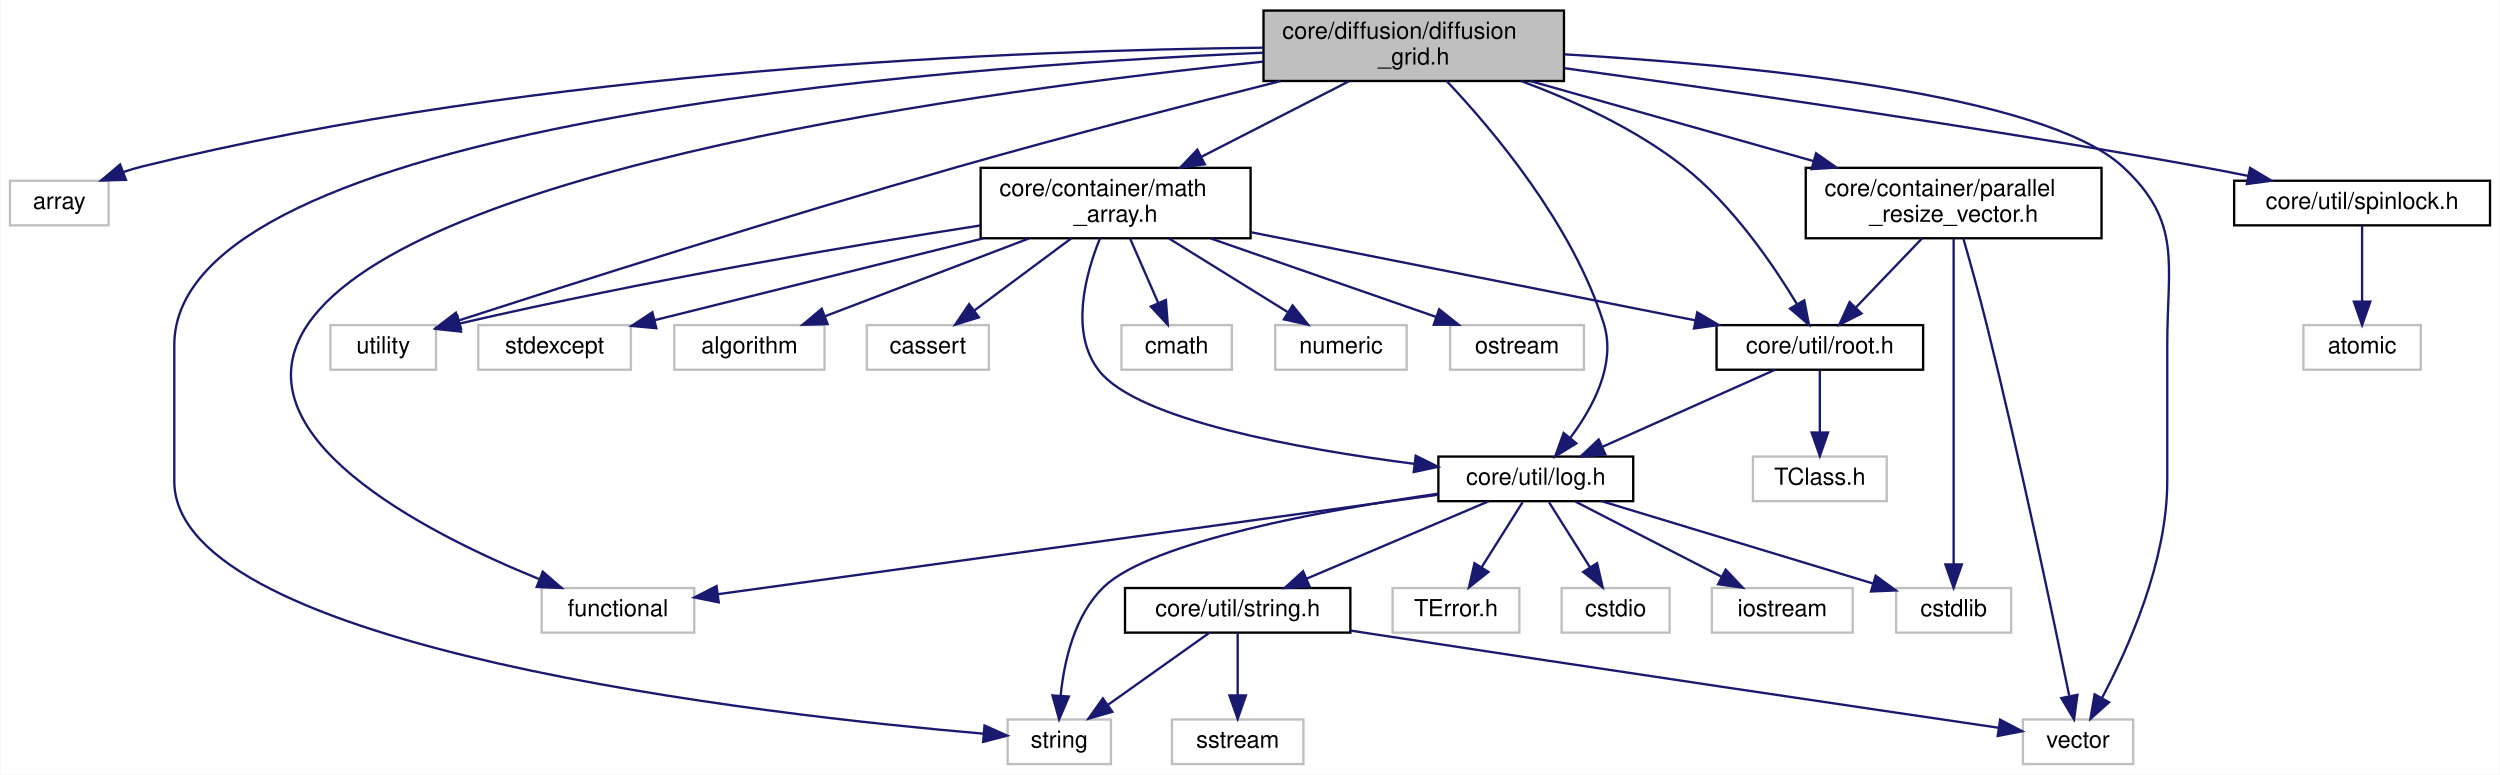
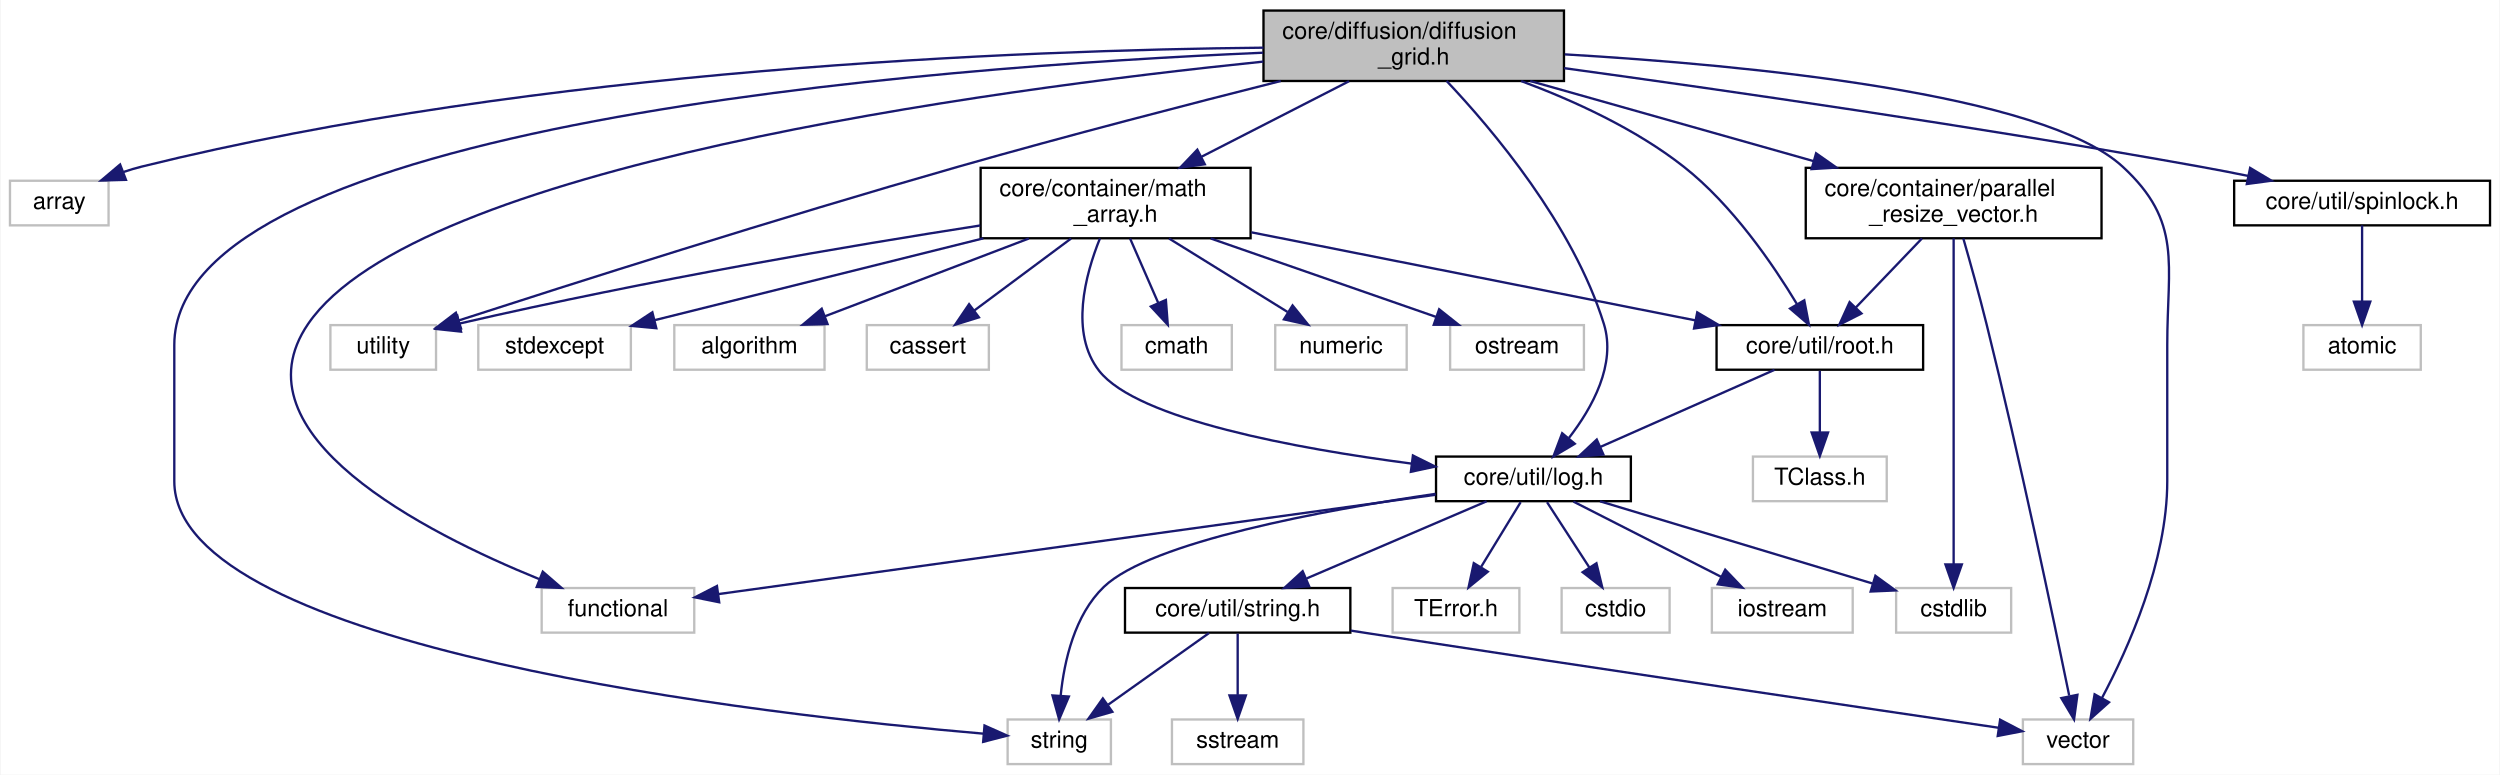
<svg xmlns="http://www.w3.org/2000/svg" xmlns:xlink="http://www.w3.org/1999/xlink" width="1065pt" height="330pt" viewBox="0.00 0.00 1064.50 330.00">
  <g id="graph0" class="graph" transform="scale(1 1) rotate(0) translate(4 326)">
    <polygon fill="white" stroke="transparent" points="-4,4 -4,-326 1060.5,-326 1060.5,4 -4,4" />
    <g id="node1" class="node">
      <g id="a_node1">
        <a xlink:title=" ">
          <polygon fill="#bfbfbf" stroke="black" points="534,-291.5 534,-321.5 662,-321.5 662,-291.5 534,-291.5" />
          <text text-anchor="start" x="542" y="-309.5" font-family="Helvetica,sans-Serif" font-size="10.00">core/diffusion/diffusion</text>
          <text text-anchor="middle" x="598" y="-298.5" font-family="Helvetica,sans-Serif" font-size="10.00">_grid.h</text>
        </a>
      </g>
    </g>
    <g id="node2" class="node">
      <g id="a_node2">
        <a xlink:title=" ">
          <polygon fill="white" stroke="#bfbfbf" points="0,-230 0,-249 42,-249 42,-230 0,-230" />
          <text text-anchor="middle" x="21" y="-237" font-family="Helvetica,sans-Serif" font-size="10.00">array</text>
        </a>
      </g>
    </g>
    <g id="edge1" class="edge">
      <path fill="none" stroke="midnightblue" d="M533.97,-305.69C431.5,-304.63 225.02,-296.87 56,-255 53.49,-254.38 50.92,-253.6 48.37,-252.74" />
      <polygon fill="midnightblue" stroke="midnightblue" points="49.41,-249.39 38.82,-249.09 46.91,-255.93 49.41,-249.39" />
    </g>
    <g id="node3" class="node">
      <g id="a_node3">
        <a xlink:title=" ">
          <polygon fill="white" stroke="#bfbfbf" points="226.5,-56.5 226.5,-75.5 291.5,-75.5 291.5,-56.5 226.5,-56.5" />
          <text text-anchor="middle" x="259" y="-63.5" font-family="Helvetica,sans-Serif" font-size="10.00">functional</text>
        </a>
      </g>
    </g>
    <g id="edge2" class="edge">
      <path fill="none" stroke="midnightblue" d="M533.89,-299.76C416.03,-287.66 172.78,-254.96 127,-188 94.83,-140.94 176.47,-99.22 225.38,-79.33" />
      <polygon fill="midnightblue" stroke="midnightblue" points="226.97,-82.47 234.98,-75.54 224.39,-75.96 226.97,-82.47" />
    </g>
    <g id="node4" class="node">
      <g id="a_node4">
        <a xlink:title=" ">
          <polygon fill="white" stroke="#bfbfbf" points="425,-0.5 425,-19.5 469,-19.5 469,-0.5 425,-0.5" />
          <text text-anchor="middle" x="447" y="-7.5" font-family="Helvetica,sans-Serif" font-size="10.00">string</text>
        </a>
      </g>
    </g>
    <g id="edge3" class="edge">
      <path fill="none" stroke="midnightblue" d="M533.78,-303.54C393.07,-297.51 70,-273.38 70,-179 70,-179 70,-179 70,-121 70,-49.43 323.54,-21.27 414.78,-13.45" />
      <polygon fill="midnightblue" stroke="midnightblue" points="415.15,-16.93 424.82,-12.62 414.57,-9.96 415.15,-16.93" />
    </g>
    <g id="node5" class="node">
      <g id="a_node5">
        <a xlink:title=" ">
          <polygon fill="white" stroke="#bfbfbf" points="136.5,-168.5 136.5,-187.5 181.5,-187.5 181.5,-168.5 136.5,-168.5" />
          <text text-anchor="middle" x="159" y="-175.5" font-family="Helvetica,sans-Serif" font-size="10.00">utility</text>
        </a>
      </g>
    </g>
    <g id="edge4" class="edge">
      <path fill="none" stroke="midnightblue" d="M541.36,-291.49C502.57,-281.71 450.02,-268.12 404,-255 327.19,-233.1 237.76,-204.59 191.09,-189.47" />
      <polygon fill="midnightblue" stroke="midnightblue" points="192.12,-186.13 181.53,-186.37 189.96,-192.79 192.12,-186.13" />
    </g>
    <g id="node6" class="node">
      <g id="a_node6">
        <a xlink:title=" ">
          <polygon fill="white" stroke="#bfbfbf" points="857.5,-0.5 857.5,-19.5 904.5,-19.5 904.5,-0.5 857.5,-0.5" />
          <text text-anchor="middle" x="881" y="-7.5" font-family="Helvetica,sans-Serif" font-size="10.00">vector</text>
        </a>
      </g>
    </g>
    <g id="edge5" class="edge">
      <path fill="none" stroke="midnightblue" d="M662.34,-302.84C740.54,-298.26 866.27,-286.15 900,-255 925.58,-231.38 919,-213.82 919,-179 919,-179 919,-179 919,-121 919,-86.81 902.4,-49.76 891.14,-28.57" />
      <polygon fill="midnightblue" stroke="midnightblue" points="894.18,-26.83 886.28,-19.77 888.05,-30.22 894.18,-26.83" />
    </g>
    <g id="node7" class="node">
      <g id="a_node7">
        <a xlink:href="math__array_8h.html" target="_top" xlink:title=" ">
          <polygon fill="white" stroke="black" points="413.5,-224.5 413.5,-254.5 528.5,-254.5 528.5,-224.5 413.5,-224.5" />
          <text text-anchor="start" x="421.5" y="-242.5" font-family="Helvetica,sans-Serif" font-size="10.00">core/container/math</text>
          <text text-anchor="middle" x="471" y="-231.5" font-family="Helvetica,sans-Serif" font-size="10.00">_array.h</text>
        </a>
      </g>
    </g>
    <g id="edge6" class="edge">
      <path fill="none" stroke="midnightblue" d="M570.44,-291.4C552.05,-281.98 527.67,-269.5 507.65,-259.26" />
      <polygon fill="midnightblue" stroke="midnightblue" points="509,-256.02 498.5,-254.58 505.81,-262.25 509,-256.02" />
    </g>
    <g id="node14" class="node">
      <g id="a_node14">
+         <a xlink:href="log_8h.html" target="_top" xlink:title=" ">
+           <polygon fill="white" stroke="black" points="607.5,-112.5 607.5,-131.5 690.5,-131.5 690.5,-112.5 607.5,-112.5" />
+           <text text-anchor="middle" x="649" y="-119.5" font-family="Helvetica,sans-Serif" font-size="10.00">core/util/log.h</text>
+         </a>
+       </g>
+     </g>
+     <g id="edge32" class="edge">
+       <path fill="none" stroke="midnightblue" d="M612,-291.5C631.47,-270.92 665.82,-230.35 679,-188 684.34,-170.84 674.07,-152.32 664.13,-139.46" />
+       <polygon fill="midnightblue" stroke="midnightblue" points="666.6,-136.96 657.49,-131.54 661.23,-141.45 666.6,-136.96" />
+     </g>
+     <g id="node21" class="node">
+       <g id="a_node21">
        <a xlink:href="root_8h.html" target="_top" xlink:title=" ">
          <polygon fill="white" stroke="black" points="727,-168.5 727,-187.5 815,-187.5 815,-168.5 727,-168.5" />
          <text text-anchor="middle" x="771" y="-175.5" font-family="Helvetica,sans-Serif" font-size="10.00">core/util/root.h</text>
        </a>
      </g>
    </g>
    <g id="edge33" class="edge">
      <path fill="none" stroke="midnightblue" d="M643.75,-291.48C666.1,-283.18 692.52,-271.11 713,-255 733.72,-238.71 751.06,-213.38 761.23,-196.49" />
      <polygon fill="midnightblue" stroke="midnightblue" points="764.37,-198.07 766.37,-187.66 758.31,-194.55 764.37,-198.07" />
-     </g>
-     <g id="node16" class="node">
-       <g id="a_node16">
-         <a xlink:href="log_8h.html" target="_top" xlink:title=" ">
-           <polygon fill="white" stroke="black" points="608.5,-112.5 608.5,-131.5 691.5,-131.5 691.5,-112.5 608.5,-112.5" />
-           <text text-anchor="middle" x="650" y="-119.5" font-family="Helvetica,sans-Serif" font-size="10.00">core/util/log.h</text>
-         </a>
-       </g>
-     </g>
-     <g id="edge32" class="edge">
-       <path fill="none" stroke="midnightblue" d="M612,-291.5C631.47,-270.92 665.82,-230.35 679,-188 684.31,-170.94 674.37,-152.41 664.71,-139.51" />
-       <polygon fill="midnightblue" stroke="midnightblue" points="667.28,-137.13 658.26,-131.58 661.85,-141.54 667.28,-137.13" />
    </g>
    <g id="node23" class="node">
      <g id="a_node23">
        <a xlink:href="parallel__resize__vector_8h.html" target="_top" xlink:title=" ">
          <polygon fill="white" stroke="black" points="765,-224.5 765,-254.5 891,-254.5 891,-224.5 765,-224.5" />
          <text text-anchor="start" x="773" y="-242.5" font-family="Helvetica,sans-Serif" font-size="10.00">core/container/parallel</text>
          <text text-anchor="middle" x="828" y="-231.5" font-family="Helvetica,sans-Serif" font-size="10.00">_resize_vector.h</text>
        </a>
      </g>
    </g>
    <g id="edge28" class="edge">
      <path fill="none" stroke="midnightblue" d="M647.62,-291.48C683.02,-281.47 730.79,-267.97 768.28,-257.38" />
      <polygon fill="midnightblue" stroke="midnightblue" points="769.4,-260.7 778.07,-254.61 767.49,-253.96 769.4,-260.7" />
    </g>
    <g id="node24" class="node">
      <g id="a_node24">
        <a xlink:href="spinlock_8h.html" target="_top" xlink:title=" ">
          <polygon fill="white" stroke="black" points="947.5,-230 947.5,-249 1056.5,-249 1056.5,-230 947.5,-230" />
          <text text-anchor="middle" x="1002" y="-237" font-family="Helvetica,sans-Serif" font-size="10.00">core/util/spinlock.h</text>
        </a>
      </g>
    </g>
    <g id="edge34" class="edge">
      <path fill="none" stroke="midnightblue" d="M662.09,-296.96C729.65,-287.69 839.08,-271.93 933,-255 939.64,-253.8 946.61,-252.45 953.47,-251.06" />
      <polygon fill="midnightblue" stroke="midnightblue" points="954.3,-254.47 963.39,-249.02 952.89,-247.61 954.3,-254.47" />
    </g>
    <g id="edge13" class="edge">
      <path fill="none" stroke="midnightblue" d="M413.32,-229.95C358.49,-221.41 273.57,-207.12 191.59,-188.19" />
      <polygon fill="midnightblue" stroke="midnightblue" points="192.15,-184.73 181.61,-185.86 190.56,-191.55 192.15,-184.73" />
    </g>
    <g id="node8" class="node">
      <g id="a_node8">
        <a xlink:title=" ">
          <polygon fill="white" stroke="#bfbfbf" points="283,-168.5 283,-187.5 347,-187.5 347,-168.5 283,-168.5" />
          <text text-anchor="middle" x="315" y="-175.5" font-family="Helvetica,sans-Serif" font-size="10.00">algorithm</text>
        </a>
      </g>
    </g>
    <g id="edge7" class="edge">
      <path fill="none" stroke="midnightblue" d="M434.03,-224.4C407.62,-214.33 372.44,-200.91 347.19,-191.28" />
      <polygon fill="midnightblue" stroke="midnightblue" points="348.29,-187.95 337.7,-187.66 345.8,-194.49 348.29,-187.95" />
    </g>
    <g id="node9" class="node">
      <g id="a_node9">
        <a xlink:title=" ">
          <polygon fill="white" stroke="#bfbfbf" points="365,-168.5 365,-187.5 417,-187.5 417,-168.5 365,-168.5" />
          <text text-anchor="middle" x="391" y="-175.5" font-family="Helvetica,sans-Serif" font-size="10.00">cassert</text>
        </a>
      </g>
    </g>
    <g id="edge8" class="edge">
      <path fill="none" stroke="midnightblue" d="M452.04,-224.4C439.58,-215.13 423.3,-203.03 410.69,-193.65" />
      <polygon fill="midnightblue" stroke="midnightblue" points="412.75,-190.82 402.64,-187.66 408.58,-196.43 412.75,-190.82" />
    </g>
    <g id="node10" class="node">
      <g id="a_node10">
        <a xlink:title=" ">
          <polygon fill="white" stroke="#bfbfbf" points="473.5,-168.5 473.5,-187.5 520.5,-187.5 520.5,-168.5 473.5,-168.5" />
          <text text-anchor="middle" x="497" y="-175.5" font-family="Helvetica,sans-Serif" font-size="10.00">cmath</text>
        </a>
      </g>
    </g>
    <g id="edge9" class="edge">
      <path fill="none" stroke="midnightblue" d="M477.16,-224.4C480.74,-216.2 485.3,-205.78 489.14,-196.99" />
      <polygon fill="midnightblue" stroke="midnightblue" points="492.42,-198.22 493.22,-187.66 486.01,-195.42 492.42,-198.22" />
    </g>
    <g id="node11" class="node">
      <g id="a_node11">
        <a xlink:title=" ">
          <polygon fill="white" stroke="#bfbfbf" points="539,-168.5 539,-187.5 595,-187.5 595,-168.5 539,-168.5" />
          <text text-anchor="middle" x="567" y="-175.5" font-family="Helvetica,sans-Serif" font-size="10.00">numeric</text>
        </a>
      </g>
    </g>
    <g id="edge10" class="edge">
      <path fill="none" stroke="midnightblue" d="M493.75,-224.4C508.99,-214.95 528.99,-202.56 544.24,-193.11" />
      <polygon fill="midnightblue" stroke="midnightblue" points="546.38,-195.9 553.03,-187.66 542.69,-189.95 546.38,-195.9" />
    </g>
    <g id="node12" class="node">
      <g id="a_node12">
        <a xlink:title=" ">
          <polygon fill="white" stroke="#bfbfbf" points="613.5,-168.5 613.5,-187.5 670.5,-187.5 670.5,-168.5 613.5,-168.5" />
          <text text-anchor="middle" x="642" y="-175.5" font-family="Helvetica,sans-Serif" font-size="10.00">ostream</text>
        </a>
      </g>
    </g>
    <g id="edge11" class="edge">
      <path fill="none" stroke="midnightblue" d="M511.52,-224.4C540.73,-214.24 579.72,-200.67 607.45,-191.02" />
      <polygon fill="midnightblue" stroke="midnightblue" points="608.82,-194.25 617.12,-187.66 606.52,-187.64 608.82,-194.25" />
    </g>
    <g id="node13" class="node">
      <g id="a_node13">
        <a xlink:title=" ">
          <polygon fill="white" stroke="#bfbfbf" points="199.5,-168.5 199.5,-187.5 264.5,-187.5 264.5,-168.5 199.5,-168.5" />
          <text text-anchor="middle" x="232" y="-175.5" font-family="Helvetica,sans-Serif" font-size="10.00">stdexcept</text>
        </a>
      </g>
    </g>
    <g id="edge12" class="edge">
      <path fill="none" stroke="midnightblue" d="M414.66,-224.47C371.84,-213.81 313.84,-199.37 274.78,-189.65" />
      <polygon fill="midnightblue" stroke="midnightblue" points="275.34,-186.18 264.79,-187.16 273.65,-192.98 275.34,-186.18" />
    </g>
    <g id="edge14" class="edge">
+       <path fill="none" stroke="midnightblue" d="M464.33,-224.44C458.07,-208.93 451.38,-184.05 464,-168 480.3,-147.26 548.22,-134.88 597.03,-128.51" />
+       <polygon fill="midnightblue" stroke="midnightblue" points="597.65,-131.96 607.13,-127.24 596.78,-125.01 597.65,-131.96" />
+     </g>
+     <g id="edge25" class="edge">
      <path fill="none" stroke="midnightblue" d="M528.84,-227.03C583.55,-216.18 664.95,-200.03 718.01,-189.51" />
      <polygon fill="midnightblue" stroke="midnightblue" points="718.77,-192.93 727.9,-187.55 717.41,-186.06 718.77,-192.93" />
    </g>
-     <g id="edge27" class="edge">
-       <path fill="none" stroke="midnightblue" d="M464.33,-224.44C458.07,-208.93 451.37,-184.05 464,-168 480.45,-147.1 549.08,-134.74 598.18,-128.41" />
-       <polygon fill="midnightblue" stroke="midnightblue" points="598.85,-131.86 608.34,-127.15 597.99,-124.91 598.85,-131.86" />
+     <g id="edge18" class="edge">
+       <path fill="none" stroke="midnightblue" d="M607.26,-115.22C532.66,-104.89 377.21,-83.37 301.83,-72.93" />
+       <polygon fill="midnightblue" stroke="midnightblue" points="302.13,-69.44 291.74,-71.53 301.17,-76.37 302.13,-69.44" />
+     </g>
+     <g id="edge20" class="edge">
+       <path fill="none" stroke="midnightblue" d="M607.3,-115.63C559.76,-108.69 486.03,-95.18 466,-76 453.54,-64.07 449.12,-44.45 447.62,-29.89" />
+       <polygon fill="midnightblue" stroke="midnightblue" points="451.09,-29.28 446.94,-19.53 444.1,-29.74 451.09,-29.28" />
    </g>
    <g id="node15" class="node">
      <g id="a_node15">
        <a xlink:title=" ">
-           <polygon fill="white" stroke="#bfbfbf" points="742.5,-112.5 742.5,-131.5 799.5,-131.5 799.5,-112.5 742.5,-112.5" />
-           <text text-anchor="middle" x="771" y="-119.5" font-family="Helvetica,sans-Serif" font-size="10.00">TClass.h</text>
+           <polygon fill="white" stroke="#bfbfbf" points="589,-56.5 589,-75.5 643,-75.5 643,-56.5 589,-56.5" />
+           <text text-anchor="middle" x="616" y="-63.5" font-family="Helvetica,sans-Serif" font-size="10.00">TError.h</text>
        </a>
      </g>
    </g>
    <g id="edge15" class="edge">
-       <path fill="none" stroke="midnightblue" d="M771,-168.08C771,-161.01 771,-150.86 771,-141.99" />
-       <polygon fill="midnightblue" stroke="midnightblue" points="774.5,-141.75 771,-131.75 767.5,-141.75 774.5,-141.75" />
+       <path fill="none" stroke="midnightblue" d="M643.55,-112.08C638.99,-104.61 632.33,-93.72 626.71,-84.52" />
+       <polygon fill="midnightblue" stroke="midnightblue" points="629.55,-82.46 621.35,-75.75 623.58,-86.11 629.55,-82.46" />
+     </g>
+     <g id="node16" class="node">
+       <g id="a_node16">
+         <a xlink:title=" ">
+           <polygon fill="white" stroke="#bfbfbf" points="661,-56.5 661,-75.5 707,-75.5 707,-56.5 661,-56.5" />
+           <text text-anchor="middle" x="684" y="-63.5" font-family="Helvetica,sans-Serif" font-size="10.00">cstdio</text>
+         </a>
+       </g>
    </g>
    <g id="edge16" class="edge">
-       <path fill="none" stroke="midnightblue" d="M751.83,-168.44C732.09,-159.64 701.11,-145.81 678.51,-135.72" />
-       <polygon fill="midnightblue" stroke="midnightblue" points="679.64,-132.4 669.08,-131.52 676.79,-138.79 679.64,-132.4" />
-     </g>
-     <g id="edge20" class="edge">
-       <path fill="none" stroke="midnightblue" d="M608.16,-115.22C533.27,-104.88 377.13,-83.31 301.66,-72.89" />
-       <polygon fill="midnightblue" stroke="midnightblue" points="301.94,-69.4 291.56,-71.5 300.99,-76.33 301.94,-69.4" />
-     </g>
-     <g id="edge22" class="edge">
-       <path fill="none" stroke="midnightblue" d="M608.5,-115.72C560.71,-108.83 486.2,-95.32 466,-76 453.53,-64.07 449.11,-44.46 447.61,-29.89" />
-       <polygon fill="midnightblue" stroke="midnightblue" points="451.08,-29.28 446.94,-19.53 444.1,-29.74 451.08,-29.28" />
+       <path fill="none" stroke="midnightblue" d="M654.78,-112.08C659.67,-104.53 666.83,-93.49 672.83,-84.23" />
+       <polygon fill="midnightblue" stroke="midnightblue" points="675.83,-86.05 678.33,-75.75 669.95,-82.24 675.83,-86.05" />
    </g>
    <g id="node17" class="node">
      <g id="a_node17">
        <a xlink:title=" ">
-           <polygon fill="white" stroke="#bfbfbf" points="589,-56.5 589,-75.5 643,-75.5 643,-56.5 589,-56.5" />
-           <text text-anchor="middle" x="616" y="-63.5" font-family="Helvetica,sans-Serif" font-size="10.00">TError.h</text>
+           <polygon fill="white" stroke="#bfbfbf" points="803.5,-56.5 803.5,-75.5 852.5,-75.5 852.5,-56.5 803.5,-56.5" />
+           <text text-anchor="middle" x="828" y="-63.5" font-family="Helvetica,sans-Serif" font-size="10.00">cstdlib</text>
        </a>
      </g>
    </g>
    <g id="edge17" class="edge">
-       <path fill="none" stroke="midnightblue" d="M644.39,-112.08C639.63,-104.53 632.68,-93.49 626.85,-84.23" />
-       <polygon fill="midnightblue" stroke="midnightblue" points="629.8,-82.35 621.51,-75.75 623.88,-86.08 629.8,-82.35" />
+       <path fill="none" stroke="midnightblue" d="M677.36,-112.44C708.81,-102.96 759.55,-87.65 793.33,-77.46" />
+       <polygon fill="midnightblue" stroke="midnightblue" points="794.67,-80.71 803.23,-74.47 792.64,-74.01 794.67,-80.71" />
    </g>
    <g id="node18" class="node">
      <g id="a_node18">
        <a xlink:title=" ">
-           <polygon fill="white" stroke="#bfbfbf" points="661,-56.5 661,-75.5 707,-75.5 707,-56.5 661,-56.5" />
-           <text text-anchor="middle" x="684" y="-63.5" font-family="Helvetica,sans-Serif" font-size="10.00">cstdio</text>
-         </a>
-       </g>
-     </g>
-     <g id="edge18" class="edge">
-       <path fill="none" stroke="midnightblue" d="M655.61,-112.08C660.37,-104.53 667.32,-93.49 673.15,-84.23" />
-       <polygon fill="midnightblue" stroke="midnightblue" points="676.12,-86.08 678.49,-75.75 670.2,-82.35 676.12,-86.08" />
+           <polygon fill="white" stroke="#bfbfbf" points="725,-56.5 725,-75.5 785,-75.5 785,-56.5 725,-56.5" />
+           <text text-anchor="middle" x="755" y="-63.5" font-family="Helvetica,sans-Serif" font-size="10.00">iostream</text>
+         </a>
+       </g>
+     </g>
+     <g id="edge19" class="edge">
+       <path fill="none" stroke="midnightblue" d="M666.03,-112.32C683.03,-103.66 709.38,-90.24 728.99,-80.25" />
+       <polygon fill="midnightblue" stroke="midnightblue" points="730.69,-83.31 738.01,-75.65 727.51,-77.08 730.69,-83.31" />
    </g>
    <g id="node19" class="node">
      <g id="a_node19">
-         <a xlink:title=" ">
-           <polygon fill="white" stroke="#bfbfbf" points="803.5,-56.5 803.5,-75.5 852.5,-75.5 852.5,-56.5 803.5,-56.5" />
-           <text text-anchor="middle" x="828" y="-63.5" font-family="Helvetica,sans-Serif" font-size="10.00">cstdlib</text>
-         </a>
-       </g>
-     </g>
-     <g id="edge19" class="edge">
-       <path fill="none" stroke="midnightblue" d="M678.2,-112.44C709.48,-102.96 759.93,-87.65 793.52,-77.46" />
-       <polygon fill="midnightblue" stroke="midnightblue" points="794.81,-80.73 803.37,-74.47 792.78,-74.03 794.81,-80.73" />
-     </g>
-     <g id="node20" class="node">
-       <g id="a_node20">
-         <a xlink:title=" ">
-           <polygon fill="white" stroke="#bfbfbf" points="725,-56.5 725,-75.5 785,-75.5 785,-56.5 725,-56.5" />
-           <text text-anchor="middle" x="755" y="-63.5" font-family="Helvetica,sans-Serif" font-size="10.00">iostream</text>
-         </a>
-       </g>
-     </g>
-     <g id="edge21" class="edge">
-       <path fill="none" stroke="midnightblue" d="M666.87,-112.32C683.71,-103.66 709.81,-90.24 729.24,-80.25" />
-       <polygon fill="midnightblue" stroke="midnightblue" points="730.88,-83.34 738.17,-75.65 727.68,-77.12 730.88,-83.34" />
-     </g>
-     <g id="node21" class="node">
-       <g id="a_node21">
        <a xlink:href="string_8h.html" target="_top" xlink:title=" ">
          <polygon fill="white" stroke="black" points="475,-56.5 475,-75.5 571,-75.5 571,-56.5 475,-56.5" />
          <text text-anchor="middle" x="523" y="-63.5" font-family="Helvetica,sans-Serif" font-size="10.00">core/util/string.h</text>
        </a>
      </g>
    </g>
+     <g id="edge21" class="edge">
+       <path fill="none" stroke="midnightblue" d="M629.03,-112.44C608.39,-103.6 575.94,-89.69 552.37,-79.59" />
+       <polygon fill="midnightblue" stroke="midnightblue" points="553.44,-76.24 542.87,-75.52 550.68,-82.67 553.44,-76.24" />
+     </g>
    <g id="edge23" class="edge">
-       <path fill="none" stroke="midnightblue" d="M629.88,-112.44C608.98,-103.56 576.07,-89.56 552.28,-79.45" />
-       <polygon fill="midnightblue" stroke="midnightblue" points="553.6,-76.21 543.03,-75.52 550.86,-82.65 553.6,-76.21" />
-     </g>
-     <g id="edge25" class="edge">
      <path fill="none" stroke="midnightblue" d="M510.79,-56.32C499.22,-48.11 481.62,-35.6 467.84,-25.81" />
      <polygon fill="midnightblue" stroke="midnightblue" points="469.61,-22.77 459.43,-19.83 465.56,-28.48 469.61,-22.77" />
    </g>
-     <g id="edge26" class="edge">
+     <g id="edge24" class="edge">
      <path fill="none" stroke="midnightblue" d="M571.2,-57.36C574.18,-56.9 577.13,-56.44 580,-56 676.9,-41.11 791.45,-24.16 847.17,-15.97" />
      <polygon fill="midnightblue" stroke="midnightblue" points="847.8,-19.41 857.19,-14.49 846.78,-12.48 847.8,-19.41" />
    </g>
+     <g id="node20" class="node">
+       <g id="a_node20">
+         <a xlink:title=" ">
+           <polygon fill="white" stroke="#bfbfbf" points="495,-0.5 495,-19.5 551,-19.5 551,-0.5 495,-0.5" />
+           <text text-anchor="middle" x="523" y="-7.5" font-family="Helvetica,sans-Serif" font-size="10.00">sstream</text>
+         </a>
+       </g>
+     </g>
+     <g id="edge22" class="edge">
+       <path fill="none" stroke="midnightblue" d="M523,-56.08C523,-49.01 523,-38.86 523,-29.99" />
+       <polygon fill="midnightblue" stroke="midnightblue" points="526.5,-29.75 523,-19.75 519.5,-29.75 526.5,-29.75" />
+     </g>
+     <g id="edge27" class="edge">
+       <path fill="none" stroke="midnightblue" d="M751.67,-168.44C731.68,-159.6 700.26,-145.69 677.44,-135.59" />
+       <polygon fill="midnightblue" stroke="midnightblue" points="678.8,-132.36 668.24,-131.52 675.97,-138.76 678.8,-132.36" />
+     </g>
    <g id="node22" class="node">
      <g id="a_node22">
        <a xlink:title=" ">
-           <polygon fill="white" stroke="#bfbfbf" points="495,-0.5 495,-19.5 551,-19.5 551,-0.5 495,-0.5" />
-           <text text-anchor="middle" x="523" y="-7.5" font-family="Helvetica,sans-Serif" font-size="10.00">sstream</text>
-         </a>
-       </g>
-     </g>
-     <g id="edge24" class="edge">
-       <path fill="none" stroke="midnightblue" d="M523,-56.08C523,-49.01 523,-38.86 523,-29.99" />
-       <polygon fill="midnightblue" stroke="midnightblue" points="526.5,-29.75 523,-19.75 519.5,-29.75 526.5,-29.75" />
+           <polygon fill="white" stroke="#bfbfbf" points="742.5,-112.5 742.5,-131.5 799.5,-131.5 799.5,-112.5 742.5,-112.5" />
+           <text text-anchor="middle" x="771" y="-119.5" font-family="Helvetica,sans-Serif" font-size="10.00">TClass.h</text>
+         </a>
+       </g>
+     </g>
+     <g id="edge26" class="edge">
+       <path fill="none" stroke="midnightblue" d="M771,-168.08C771,-161.01 771,-150.86 771,-141.99" />
+       <polygon fill="midnightblue" stroke="midnightblue" points="774.5,-141.75 771,-131.75 767.5,-141.75 774.5,-141.75" />
    </g>
    <g id="edge30" class="edge">
      <path fill="none" stroke="midnightblue" d="M832.13,-224.4C835.03,-214.31 838.93,-200.36 842,-188 856.27,-130.61 870.6,-62.1 877.22,-29.72" />
      <polygon fill="midnightblue" stroke="midnightblue" points="880.73,-30.01 879.29,-19.51 873.87,-28.61 880.73,-30.01" />
    </g>
+     <g id="edge29" class="edge">
+       <path fill="none" stroke="midnightblue" d="M828,-224.47C828,-193.7 828,-120.33 828,-85.7" />
+       <polygon fill="midnightblue" stroke="midnightblue" points="831.5,-85.56 828,-75.56 824.5,-85.56 831.5,-85.56" />
+     </g>
    <g id="edge31" class="edge">
      <path fill="none" stroke="midnightblue" d="M814.49,-224.4C806.04,-215.58 795.12,-204.18 786.34,-195.02" />
      <polygon fill="midnightblue" stroke="midnightblue" points="788.74,-192.46 779.29,-187.66 783.68,-197.3 788.74,-192.46" />
    </g>
-     <g id="edge29" class="edge">
-       <path fill="none" stroke="midnightblue" d="M828,-224.47C828,-193.7 828,-120.33 828,-85.7" />
-       <polygon fill="midnightblue" stroke="midnightblue" points="831.5,-85.56 828,-75.56 824.5,-85.56 831.5,-85.56" />
-     </g>
    <g id="node25" class="node">
      <g id="a_node25">
        <a xlink:title=" ">
          <polygon fill="white" stroke="#bfbfbf" points="977,-168.5 977,-187.5 1027,-187.5 1027,-168.5 977,-168.5" />
          <text text-anchor="middle" x="1002" y="-175.5" font-family="Helvetica,sans-Serif" font-size="10.00">atomic</text>
        </a>
      </g>
    </g>
    <g id="edge35" class="edge">
      <path fill="none" stroke="midnightblue" d="M1002,-229.98C1002,-221.58 1002,-208.48 1002,-197.66" />
      <polygon fill="midnightblue" stroke="midnightblue" points="1005.5,-197.51 1002,-187.51 998.5,-197.51 1005.5,-197.51" />
    </g>
  </g>
</svg>
